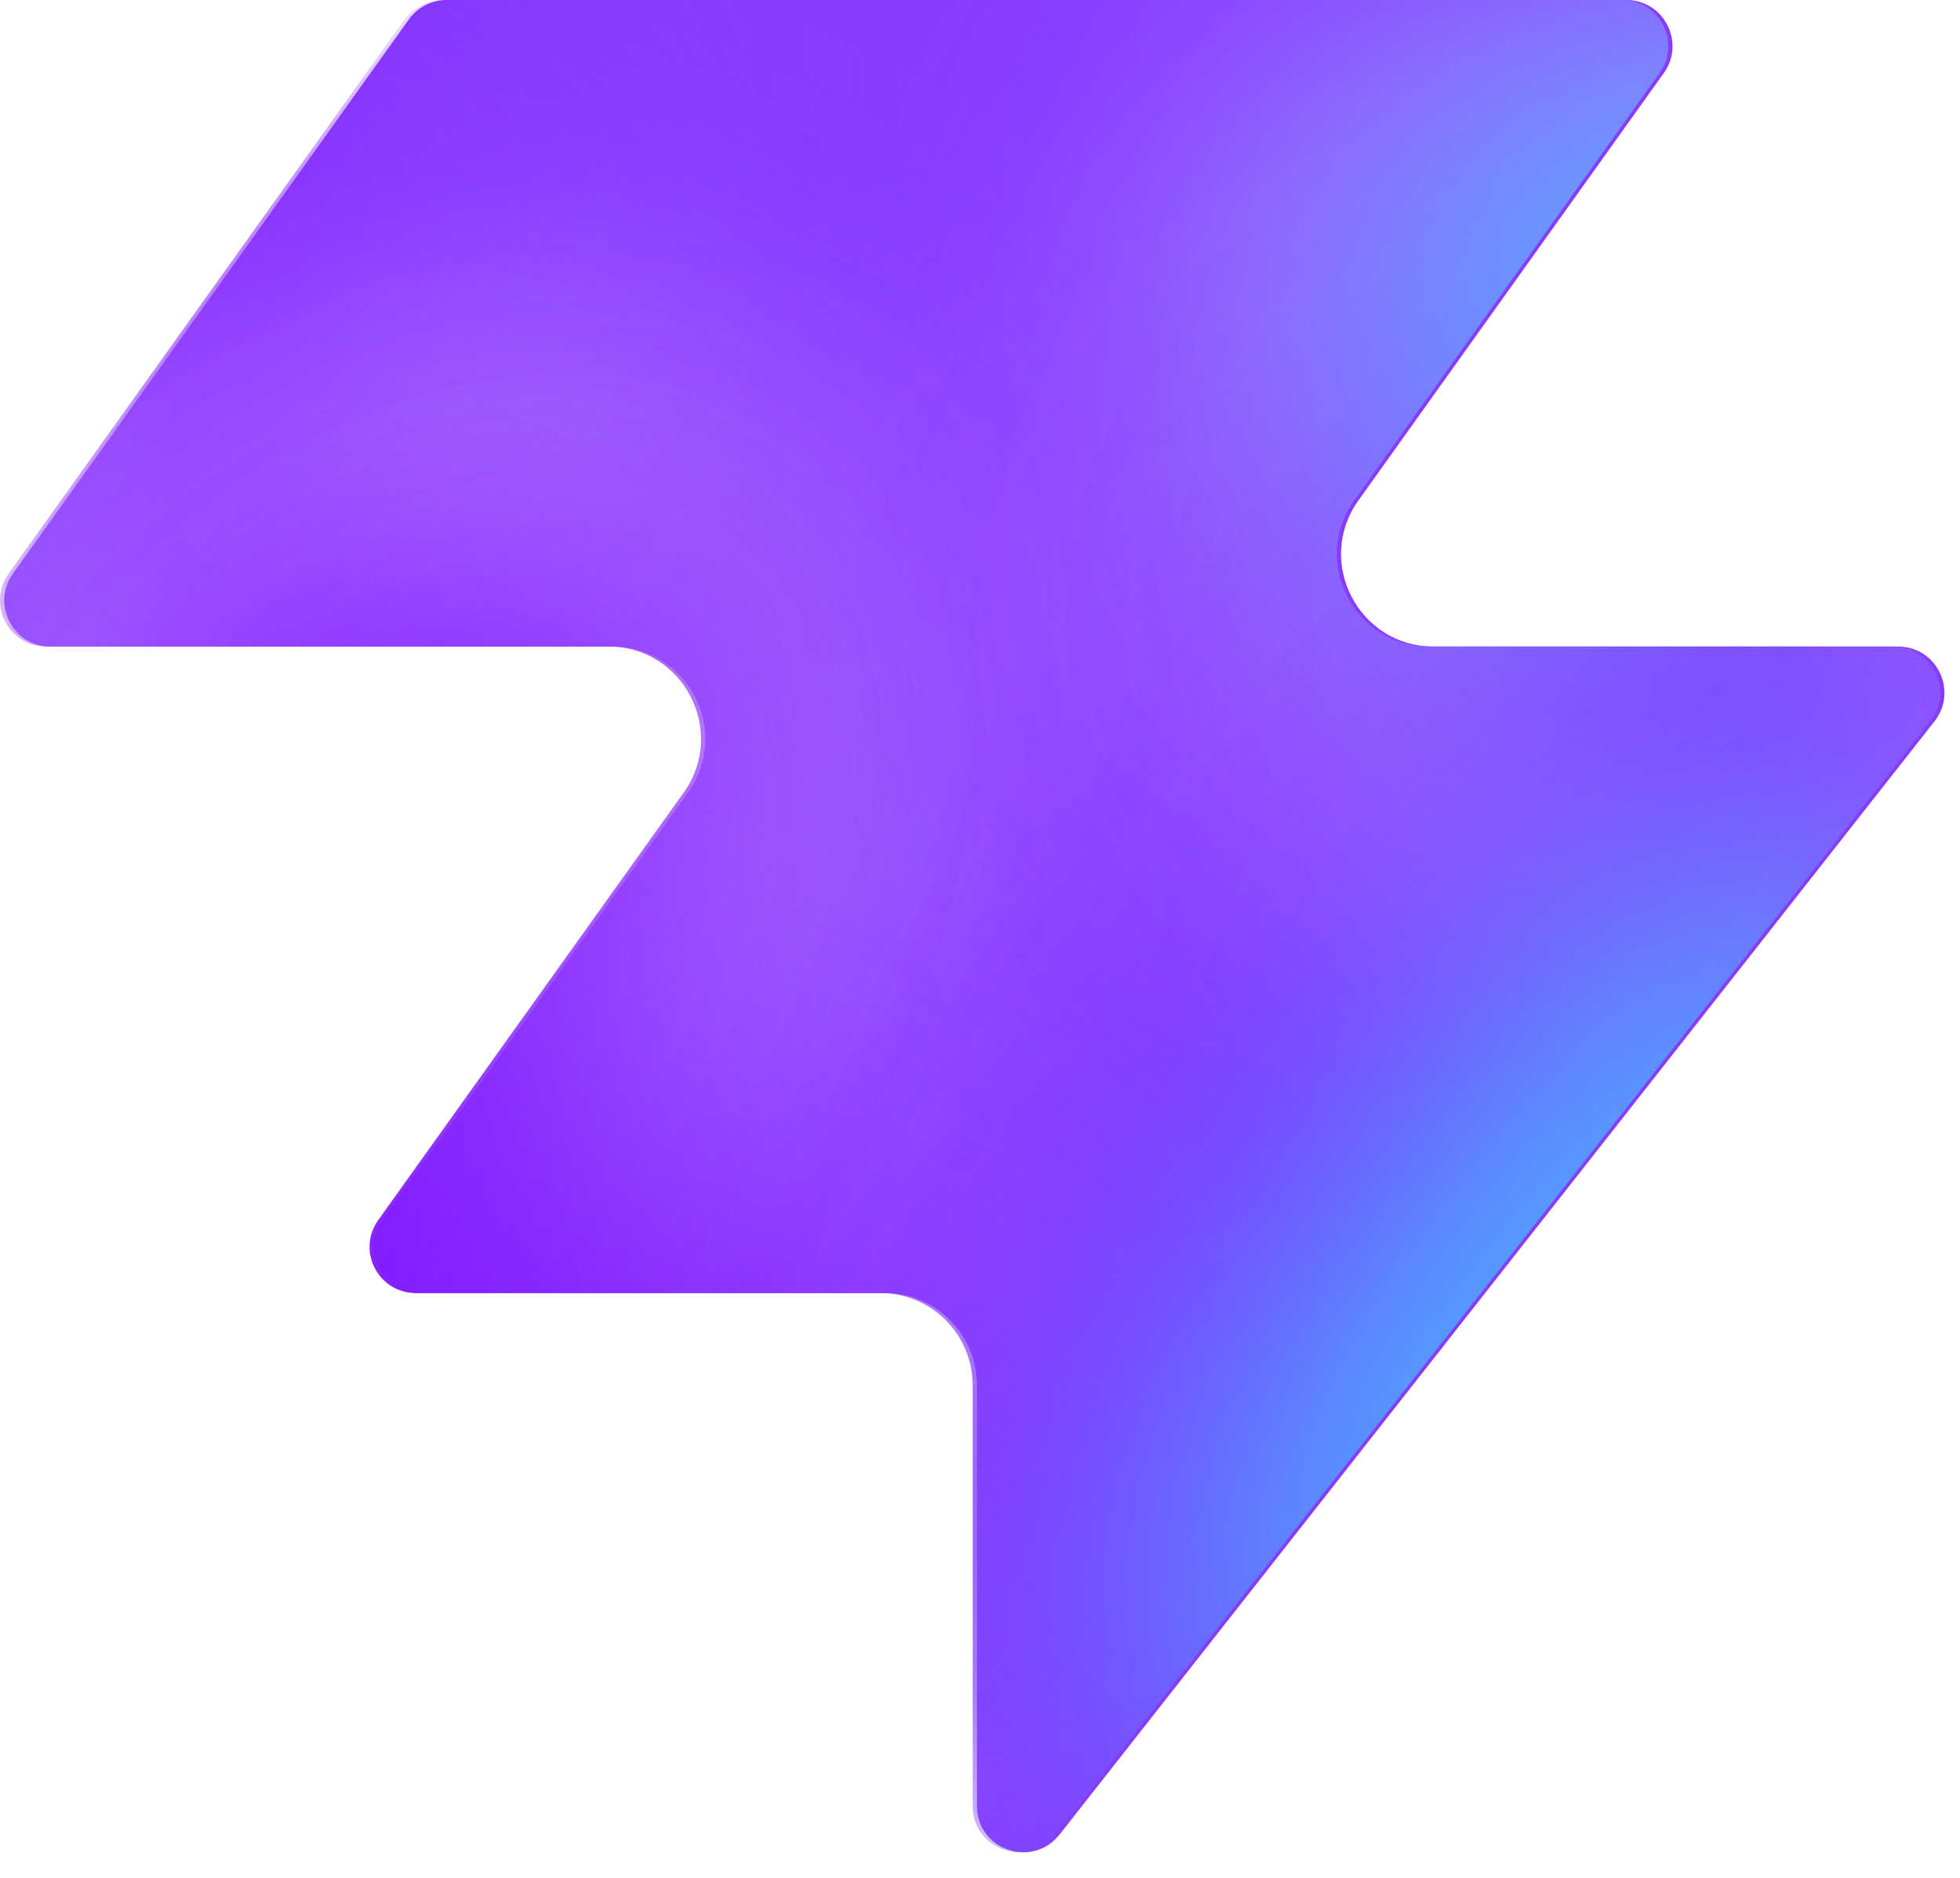
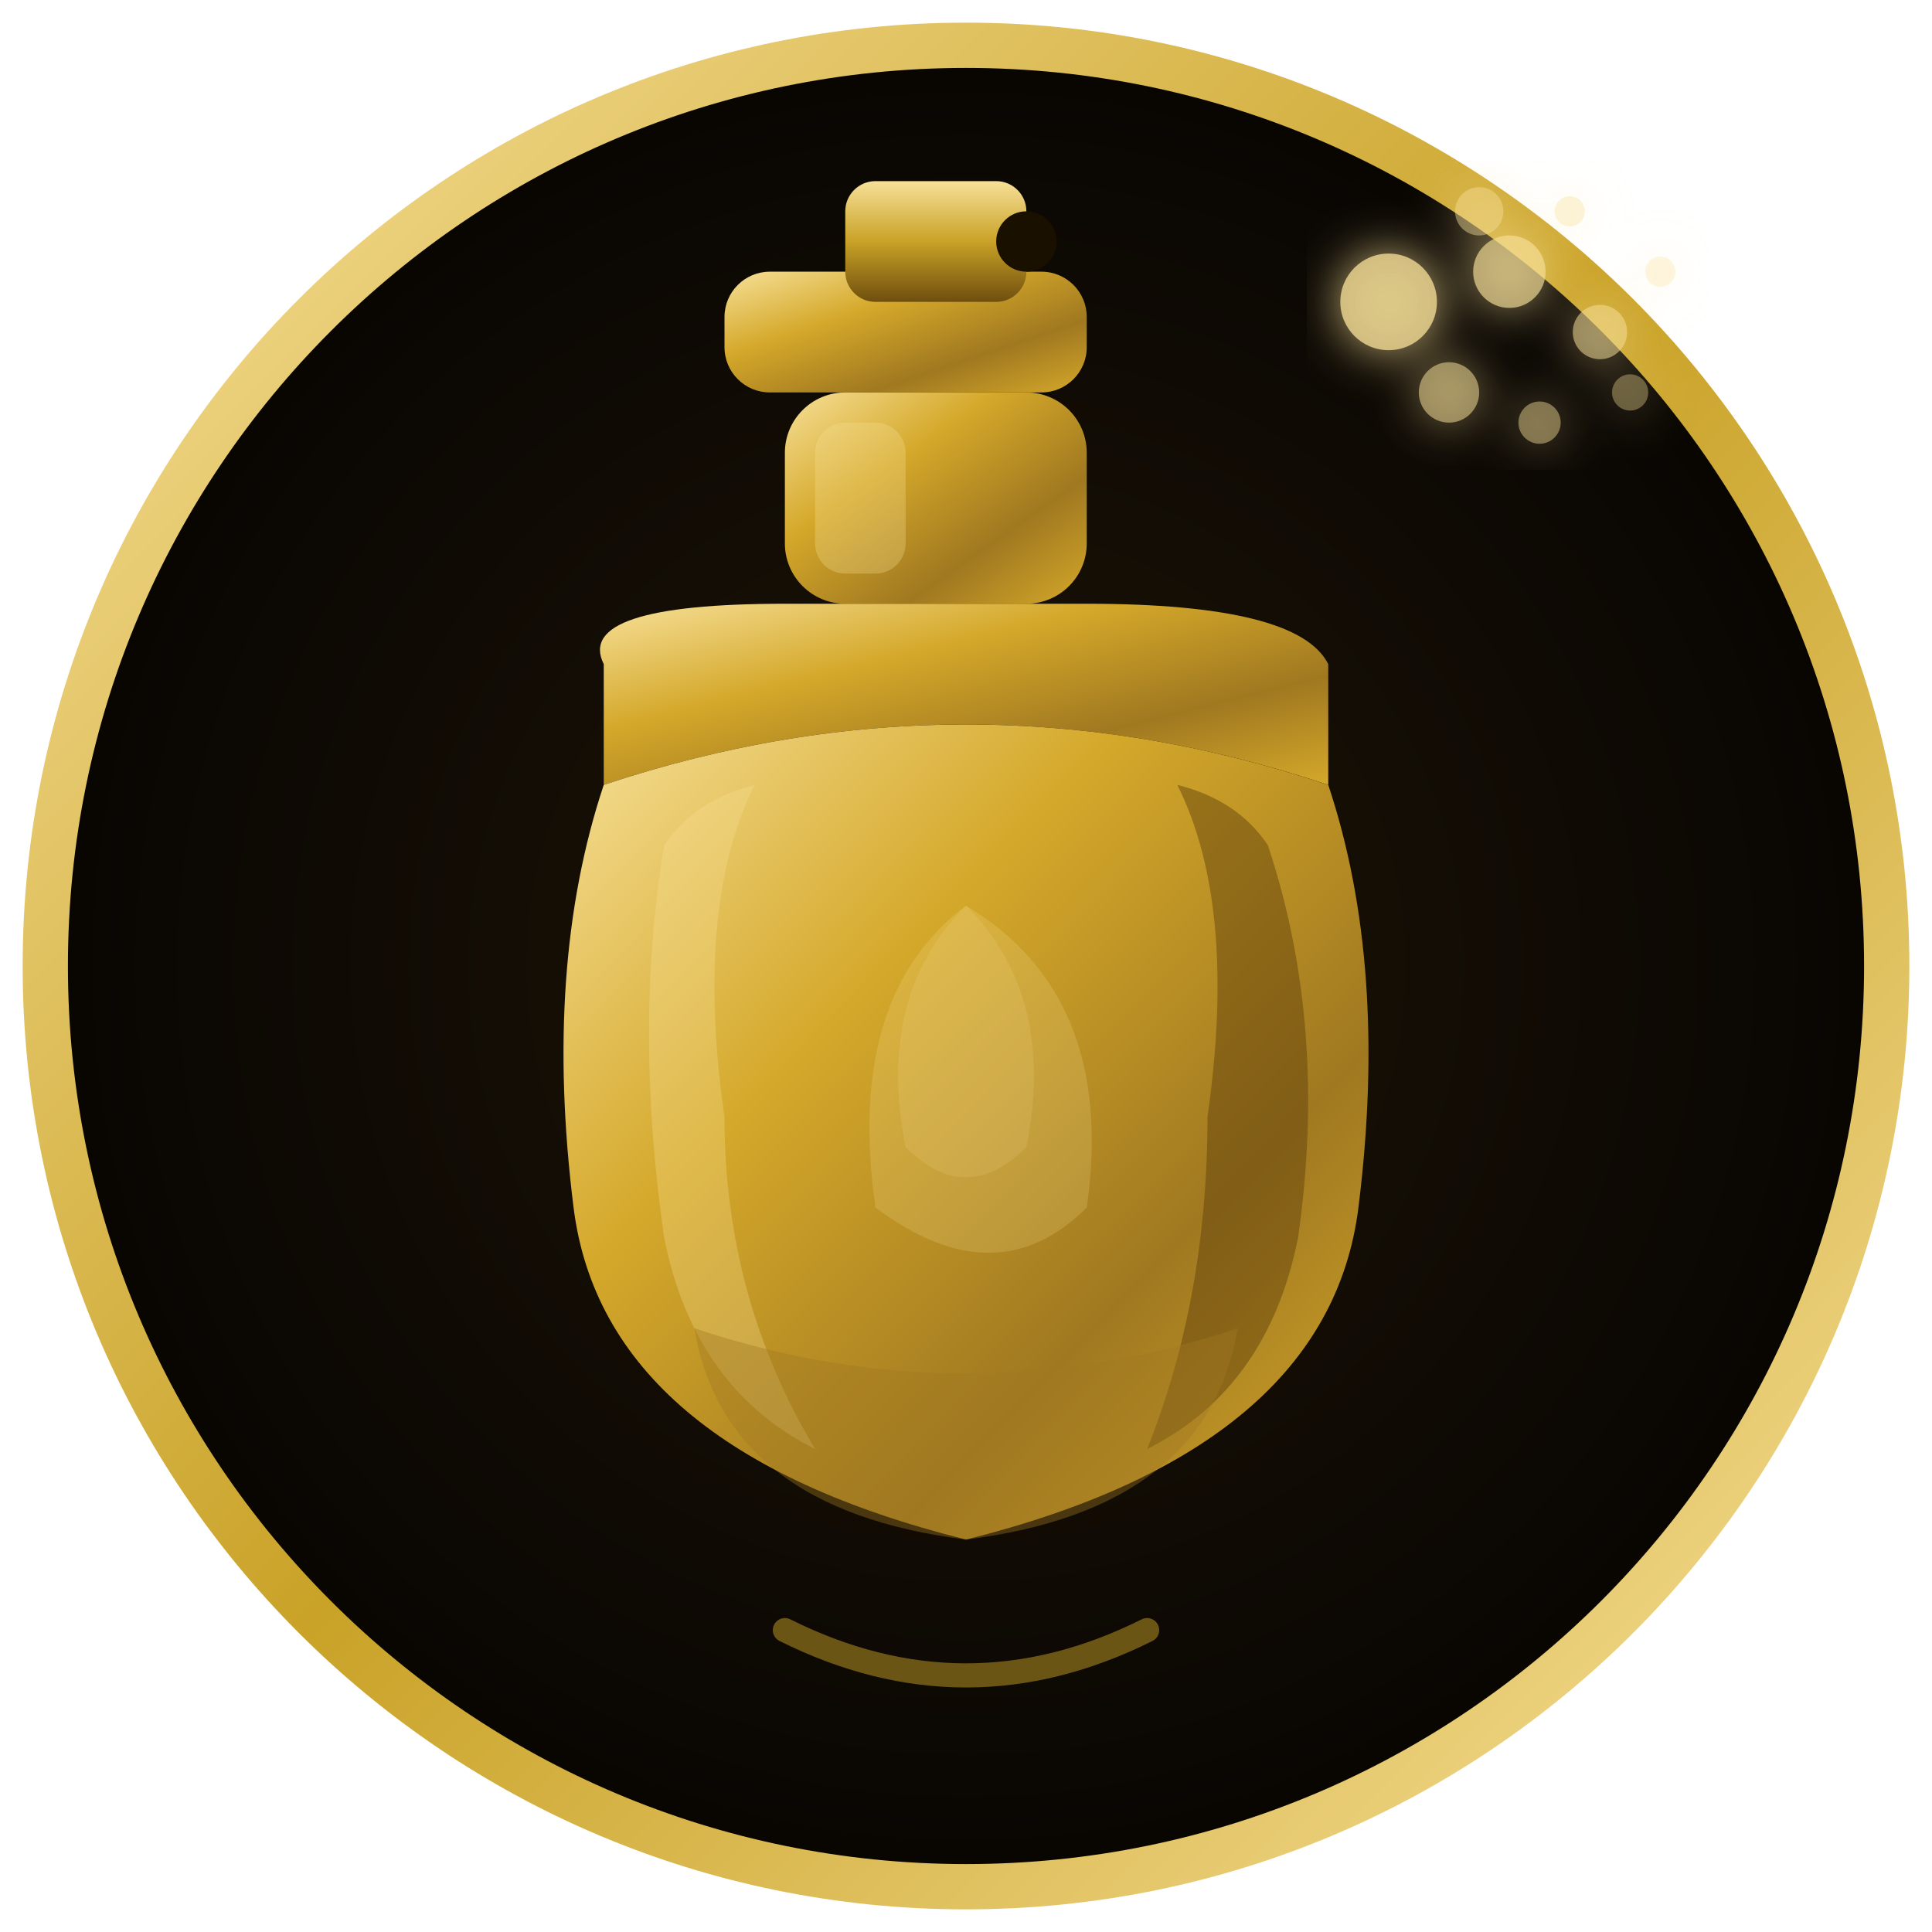
- <svg xmlns="http://www.w3.org/2000/svg" width="48" height="46" fill="none" viewBox="0 0 48 46">
-   <path fill="#863bff" d="M25.946 44.938c-.664.845-2.021.375-2.021-.698V33.937a2.26 2.26 0 0 0-2.262-2.262H10.287c-.92 0-1.456-1.04-.92-1.788l7.48-10.471c1.07-1.497 0-3.578-1.842-3.578H1.237c-.92 0-1.456-1.04-.92-1.788L10.013.474c.214-.297.556-.474.92-.474h28.894c.92 0 1.456 1.04.92 1.788l-7.48 10.471c-1.07 1.498 0 3.579 1.842 3.579h11.377c.943 0 1.473 1.088.89 1.83L25.947 44.94z" style="fill:#863bff;fill:color(display-p3 .525 .23 1);fill-opacity:1" />
-   <mask id="a" width="48" height="46" x="0" y="0" maskUnits="userSpaceOnUse" style="mask-type:alpha">
-     <path fill="#000" d="M25.842 44.938c-.664.844-2.021.375-2.021-.698V33.937a2.26 2.26 0 0 0-2.262-2.262H10.183c-.92 0-1.456-1.04-.92-1.788l7.48-10.471c1.07-1.498 0-3.579-1.842-3.579H1.133c-.92 0-1.456-1.04-.92-1.787L9.91.473c.214-.297.556-.474.92-.474h28.894c.92 0 1.456 1.04.92 1.788l-7.48 10.471c-1.07 1.498 0 3.578 1.842 3.578h11.377c.943 0 1.473 1.088.89 1.832L25.843 44.94z" style="fill:#000;fill-opacity:1" />
-   </mask>
-   <g mask="url(#a)">
-     <g filter="url(#b)">
-       <ellipse cx="5.508" cy="14.704" fill="#ede6ff" rx="5.508" ry="14.704" style="fill:#ede6ff;fill:color(display-p3 .927 .903 1);fill-opacity:1" transform="matrix(.00324 1 1 -.00324 -4.47 31.516)" />
-     </g>
-     <g filter="url(#c)">
-       <ellipse cx="10.399" cy="29.851" fill="#ede6ff" rx="10.399" ry="29.851" style="fill:#ede6ff;fill:color(display-p3 .927 .903 1);fill-opacity:1" transform="matrix(.00324 1 1 -.00324 -39.328 7.883)" />
-     </g>
-     <g filter="url(#d)">
-       <ellipse cx="5.508" cy="30.487" fill="#7e14ff" rx="5.508" ry="30.487" style="fill:#7e14ff;fill:color(display-p3 .492 .077 1);fill-opacity:1" transform="rotate(89.814 -25.913 -14.639)scale(1 -1)" />
-     </g>
-     <g filter="url(#e)">
-       <ellipse cx="5.508" cy="30.599" fill="#7e14ff" rx="5.508" ry="30.599" style="fill:#7e14ff;fill:color(display-p3 .492 .077 1);fill-opacity:1" transform="rotate(89.814 -32.644 -3.334)scale(1 -1)" />
-     </g>
-     <g filter="url(#f)">
-       <ellipse cx="5.508" cy="30.599" fill="#7e14ff" rx="5.508" ry="30.599" style="fill:#7e14ff;fill:color(display-p3 .492 .077 1);fill-opacity:1" transform="matrix(.00324 1 1 -.00324 -34.34 30.47)" />
-     </g>
-     <g filter="url(#g)">
-       <ellipse cx="14.072" cy="22.078" fill="#ede6ff" rx="14.072" ry="22.078" style="fill:#ede6ff;fill:color(display-p3 .927 .903 1);fill-opacity:1" transform="rotate(93.35 24.506 48.493)scale(-1 1)" />
-     </g>
-     <g filter="url(#h)">
-       <ellipse cx="3.47" cy="21.501" fill="#7e14ff" rx="3.47" ry="21.501" style="fill:#7e14ff;fill:color(display-p3 .492 .077 1);fill-opacity:1" transform="rotate(89.009 28.708 47.59)scale(-1 1)" />
-     </g>
-     <g filter="url(#i)">
-       <ellipse cx="3.47" cy="21.501" fill="#7e14ff" rx="3.47" ry="21.501" style="fill:#7e14ff;fill:color(display-p3 .492 .077 1);fill-opacity:1" transform="rotate(89.009 28.708 47.59)scale(-1 1)" />
-     </g>
-     <g filter="url(#j)">
-       <ellipse cx=".387" cy="8.972" fill="#7e14ff" rx="4.407" ry="29.108" style="fill:#7e14ff;fill:color(display-p3 .492 .077 1);fill-opacity:1" transform="rotate(39.51 .387 8.972)" />
-     </g>
-     <g filter="url(#k)">
-       <ellipse cx="47.523" cy="-6.092" fill="#7e14ff" rx="4.407" ry="29.108" style="fill:#7e14ff;fill:color(display-p3 .492 .077 1);fill-opacity:1" transform="rotate(37.892 47.523 -6.092)" />
-     </g>
-     <g filter="url(#l)">
-       <ellipse cx="41.412" cy="6.333" fill="#47bfff" rx="5.971" ry="9.665" style="fill:#47bfff;fill:color(display-p3 .28 .748 1);fill-opacity:1" transform="rotate(37.892 41.412 6.333)" />
-     </g>
-     <g filter="url(#m)">
-       <ellipse cx="-1.879" cy="38.332" fill="#7e14ff" rx="4.407" ry="29.108" style="fill:#7e14ff;fill:color(display-p3 .492 .077 1);fill-opacity:1" transform="rotate(37.892 -1.88 38.332)" />
-     </g>
-     <g filter="url(#n)">
-       <ellipse cx="-1.879" cy="38.332" fill="#7e14ff" rx="4.407" ry="29.108" style="fill:#7e14ff;fill:color(display-p3 .492 .077 1);fill-opacity:1" transform="rotate(37.892 -1.88 38.332)" />
-     </g>
-     <g filter="url(#o)">
-       <ellipse cx="35.651" cy="29.907" fill="#7e14ff" rx="4.407" ry="29.108" style="fill:#7e14ff;fill:color(display-p3 .492 .077 1);fill-opacity:1" transform="rotate(37.892 35.651 29.907)" />
-     </g>
-     <g filter="url(#p)">
-       <ellipse cx="38.418" cy="32.4" fill="#47bfff" rx="5.971" ry="15.297" style="fill:#47bfff;fill:color(display-p3 .28 .748 1);fill-opacity:1" transform="rotate(37.892 38.418 32.4)" />
-     </g>
-   </g>
+ <svg xmlns="http://www.w3.org/2000/svg" viewBox="0 0 64 64" width="64" height="64">
  <defs>
-     <filter id="b" width="60.045" height="41.654" x="-19.77" y="16.149" color-interpolation-filters="sRGB" filterUnits="userSpaceOnUse">
-       <feFlood flood-opacity="0" result="BackgroundImageFix" />
-       <feBlend in="SourceGraphic" in2="BackgroundImageFix" result="shape" />
-       <feGaussianBlur result="effect1_foregroundBlur_2002_17158" stdDeviation="7.659" />
-     </filter>
-     <filter id="c" width="90.34" height="51.437" x="-54.613" y="-7.533" color-interpolation-filters="sRGB" filterUnits="userSpaceOnUse">
-       <feFlood flood-opacity="0" result="BackgroundImageFix" />
-       <feBlend in="SourceGraphic" in2="BackgroundImageFix" result="shape" />
-       <feGaussianBlur result="effect1_foregroundBlur_2002_17158" stdDeviation="7.659" />
-     </filter>
-     <filter id="d" width="79.355" height="29.4" x="-49.64" y="2.03" color-interpolation-filters="sRGB" filterUnits="userSpaceOnUse">
-       <feFlood flood-opacity="0" result="BackgroundImageFix" />
-       <feBlend in="SourceGraphic" in2="BackgroundImageFix" result="shape" />
-       <feGaussianBlur result="effect1_foregroundBlur_2002_17158" stdDeviation="4.596" />
-     </filter>
-     <filter id="e" width="79.579" height="29.4" x="-45.045" y="20.029" color-interpolation-filters="sRGB" filterUnits="userSpaceOnUse">
-       <feFlood flood-opacity="0" result="BackgroundImageFix" />
-       <feBlend in="SourceGraphic" in2="BackgroundImageFix" result="shape" />
-       <feGaussianBlur result="effect1_foregroundBlur_2002_17158" stdDeviation="4.596" />
-     </filter>
-     <filter id="f" width="79.579" height="29.4" x="-43.513" y="21.178" color-interpolation-filters="sRGB" filterUnits="userSpaceOnUse">
-       <feFlood flood-opacity="0" result="BackgroundImageFix" />
-       <feBlend in="SourceGraphic" in2="BackgroundImageFix" result="shape" />
-       <feGaussianBlur result="effect1_foregroundBlur_2002_17158" stdDeviation="4.596" />
-     </filter>
-     <filter id="g" width="74.749" height="58.852" x="15.756" y="-17.901" color-interpolation-filters="sRGB" filterUnits="userSpaceOnUse">
-       <feFlood flood-opacity="0" result="BackgroundImageFix" />
-       <feBlend in="SourceGraphic" in2="BackgroundImageFix" result="shape" />
-       <feGaussianBlur result="effect1_foregroundBlur_2002_17158" stdDeviation="7.659" />
-     </filter>
-     <filter id="h" width="61.377" height="25.362" x="23.548" y="2.284" color-interpolation-filters="sRGB" filterUnits="userSpaceOnUse">
-       <feFlood flood-opacity="0" result="BackgroundImageFix" />
-       <feBlend in="SourceGraphic" in2="BackgroundImageFix" result="shape" />
-       <feGaussianBlur result="effect1_foregroundBlur_2002_17158" stdDeviation="4.596" />
-     </filter>
-     <filter id="i" width="61.377" height="25.362" x="23.548" y="2.284" color-interpolation-filters="sRGB" filterUnits="userSpaceOnUse">
-       <feFlood flood-opacity="0" result="BackgroundImageFix" />
-       <feBlend in="SourceGraphic" in2="BackgroundImageFix" result="shape" />
-       <feGaussianBlur result="effect1_foregroundBlur_2002_17158" stdDeviation="4.596" />
-     </filter>
-     <filter id="j" width="56.045" height="63.649" x="-27.636" y="-22.853" color-interpolation-filters="sRGB" filterUnits="userSpaceOnUse">
-       <feFlood flood-opacity="0" result="BackgroundImageFix" />
-       <feBlend in="SourceGraphic" in2="BackgroundImageFix" result="shape" />
-       <feGaussianBlur result="effect1_foregroundBlur_2002_17158" stdDeviation="4.596" />
-     </filter>
-     <filter id="k" width="54.814" height="64.646" x="20.116" y="-38.415" color-interpolation-filters="sRGB" filterUnits="userSpaceOnUse">
-       <feFlood flood-opacity="0" result="BackgroundImageFix" />
-       <feBlend in="SourceGraphic" in2="BackgroundImageFix" result="shape" />
-       <feGaussianBlur result="effect1_foregroundBlur_2002_17158" stdDeviation="4.596" />
-     </filter>
-     <filter id="l" width="33.541" height="35.313" x="24.641" y="-11.323" color-interpolation-filters="sRGB" filterUnits="userSpaceOnUse">
-       <feFlood flood-opacity="0" result="BackgroundImageFix" />
-       <feBlend in="SourceGraphic" in2="BackgroundImageFix" result="shape" />
-       <feGaussianBlur result="effect1_foregroundBlur_2002_17158" stdDeviation="4.596" />
-     </filter>
-     <filter id="m" width="54.814" height="64.646" x="-29.286" y="6.009" color-interpolation-filters="sRGB" filterUnits="userSpaceOnUse">
-       <feFlood flood-opacity="0" result="BackgroundImageFix" />
-       <feBlend in="SourceGraphic" in2="BackgroundImageFix" result="shape" />
-       <feGaussianBlur result="effect1_foregroundBlur_2002_17158" stdDeviation="4.596" />
-     </filter>
-     <filter id="n" width="54.814" height="64.646" x="-29.286" y="6.009" color-interpolation-filters="sRGB" filterUnits="userSpaceOnUse">
-       <feFlood flood-opacity="0" result="BackgroundImageFix" />
-       <feBlend in="SourceGraphic" in2="BackgroundImageFix" result="shape" />
-       <feGaussianBlur result="effect1_foregroundBlur_2002_17158" stdDeviation="4.596" />
-     </filter>
-     <filter id="o" width="54.814" height="64.646" x="8.244" y="-2.416" color-interpolation-filters="sRGB" filterUnits="userSpaceOnUse">
-       <feFlood flood-opacity="0" result="BackgroundImageFix" />
-       <feBlend in="SourceGraphic" in2="BackgroundImageFix" result="shape" />
-       <feGaussianBlur result="effect1_foregroundBlur_2002_17158" stdDeviation="4.596" />
-     </filter>
-     <filter id="p" width="39.409" height="43.623" x="18.713" y="10.588" color-interpolation-filters="sRGB" filterUnits="userSpaceOnUse">
-       <feFlood flood-opacity="0" result="BackgroundImageFix" />
-       <feBlend in="SourceGraphic" in2="BackgroundImageFix" result="shape" />
-       <feGaussianBlur result="effect1_foregroundBlur_2002_17158" stdDeviation="4.596" />
+     <radialGradient id="bgGrad" cx="50%" cy="50%" r="50%">
+       <stop offset="0%" stop-color="#1e1508" />
+       <stop offset="100%" stop-color="#080502" />
+     </radialGradient>
+     <linearGradient id="goldGrad" x1="0%" y1="0%" x2="100%" y2="100%">
+       <stop offset="0%" stop-color="#f7e098" />
+       <stop offset="35%" stop-color="#d4a82a" />
+       <stop offset="70%" stop-color="#a07820" />
+       <stop offset="100%" stop-color="#d4a82a" />
+     </linearGradient>
+     <linearGradient id="shimmer" x1="0%" y1="0%" x2="0%" y2="100%">
+       <stop offset="0%" stop-color="#f7e098" />
+       <stop offset="50%" stop-color="#c9a227" />
+       <stop offset="100%" stop-color="#6e4e0e" />
+     </linearGradient>
+     <linearGradient id="borderGrad" x1="0%" y1="0%" x2="100%" y2="100%">
+       <stop offset="0%" stop-color="#f7e098" />
+       <stop offset="50%" stop-color="#c9a227" />
+       <stop offset="100%" stop-color="#f7e098" />
+     </linearGradient>
+     <filter id="glow">
+       <feGaussianBlur stdDeviation="0.8" result="blur" />
+       <feMerge>
+         <feMergeNode in="blur" />
+         <feMergeNode in="SourceGraphic" />
+       </feMerge>
    </filter>
  </defs>
+   <circle cx="32" cy="32" r="31" fill="url(#bgGrad)" />
+   <circle cx="32" cy="32" r="30.5" fill="none" stroke="url(#borderGrad)" stroke-width="1.5" />
+   <g filter="url(#glow)" opacity="0.9">
+     <circle cx="46" cy="10" r="1.6" fill="#f7e098" opacity="0.9" />
+     <circle cx="50" cy="9" r="1.2" fill="#f7e098" opacity="0.75" />
+     <circle cx="53" cy="11" r="0.9" fill="#f7e098" opacity="0.6" />
+     <circle cx="48" cy="13" r="1.0" fill="#f7e098" opacity="0.6" />
+     <circle cx="51" cy="14" r="0.7" fill="#f7e098" opacity="0.5" />
+     <circle cx="54" cy="13" r="0.6" fill="#f7e098" opacity="0.4" />
+     <circle cx="49" cy="7" r="0.8" fill="#f7e098" opacity="0.5" />
+     <circle cx="52" cy="7" r="0.5" fill="#f7e098" opacity="0.4" />
+     <circle cx="55" cy="9" r="0.5" fill="#f7e098" opacity="0.35" />
+   </g>
+   <rect x="24" y="9" width="12" height="4" rx="1.5" fill="url(#goldGrad)" />
+   <rect x="28" y="6" width="6" height="4" rx="1" fill="url(#shimmer)" />
+   <circle cx="34" cy="8" r="1" fill="#1a1000" />
+   <rect x="26" y="13" width="10" height="7" rx="2" fill="url(#goldGrad)" />
+   <rect x="27" y="14" width="3" height="5" rx="1" fill="#f7e098" opacity="0.3" />
+   <path d="M20 22 Q19 20 26 20 L36 20 Q43 20 44 22 L44 26 Q38 24 32 24 Q26 24 20 26Z" fill="url(#goldGrad)" />
+   <path d="M20 26 Q18 32 19 40 Q20 48 32 51 Q44 48 45 40 Q46 32 44 26 Q38 24 32 24 Q26 24 20 26Z" fill="url(#goldGrad)" />
+   <path d="M22 28 Q21 34 22 41 Q23 46 27 48 Q24 43 24 37 Q23 30 25 26 Q23 26.5 22 28Z" fill="#f7e098" opacity="0.3" />
+   <path d="M42 28 Q44 34 43 41 Q42 46 38 48 Q40 43 40 37 Q41 30 39 26 Q41 26.5 42 28Z" fill="#5a3c08" opacity="0.45" />
+   <path d="M32 30 Q37 33 36 40 Q33 43 29 40 Q28 33 32 30Z" fill="#f7e098" opacity="0.2" />
+   <path d="M32 30 Q35 33 34 38 Q32 40 30 38 Q29 33 32 30Z" fill="#f7e098" opacity="0.15" />
+   <path d="M23 44 Q32 47 41 44 Q40 50 32 51 Q24 50 23 44Z" fill="#a07820" opacity="0.4" />
+   <path d="M26 54 Q32 57 38 54" fill="none" stroke="#c9a227" stroke-width="0.8" stroke-opacity="0.5" stroke-linecap="round" />
</svg>
